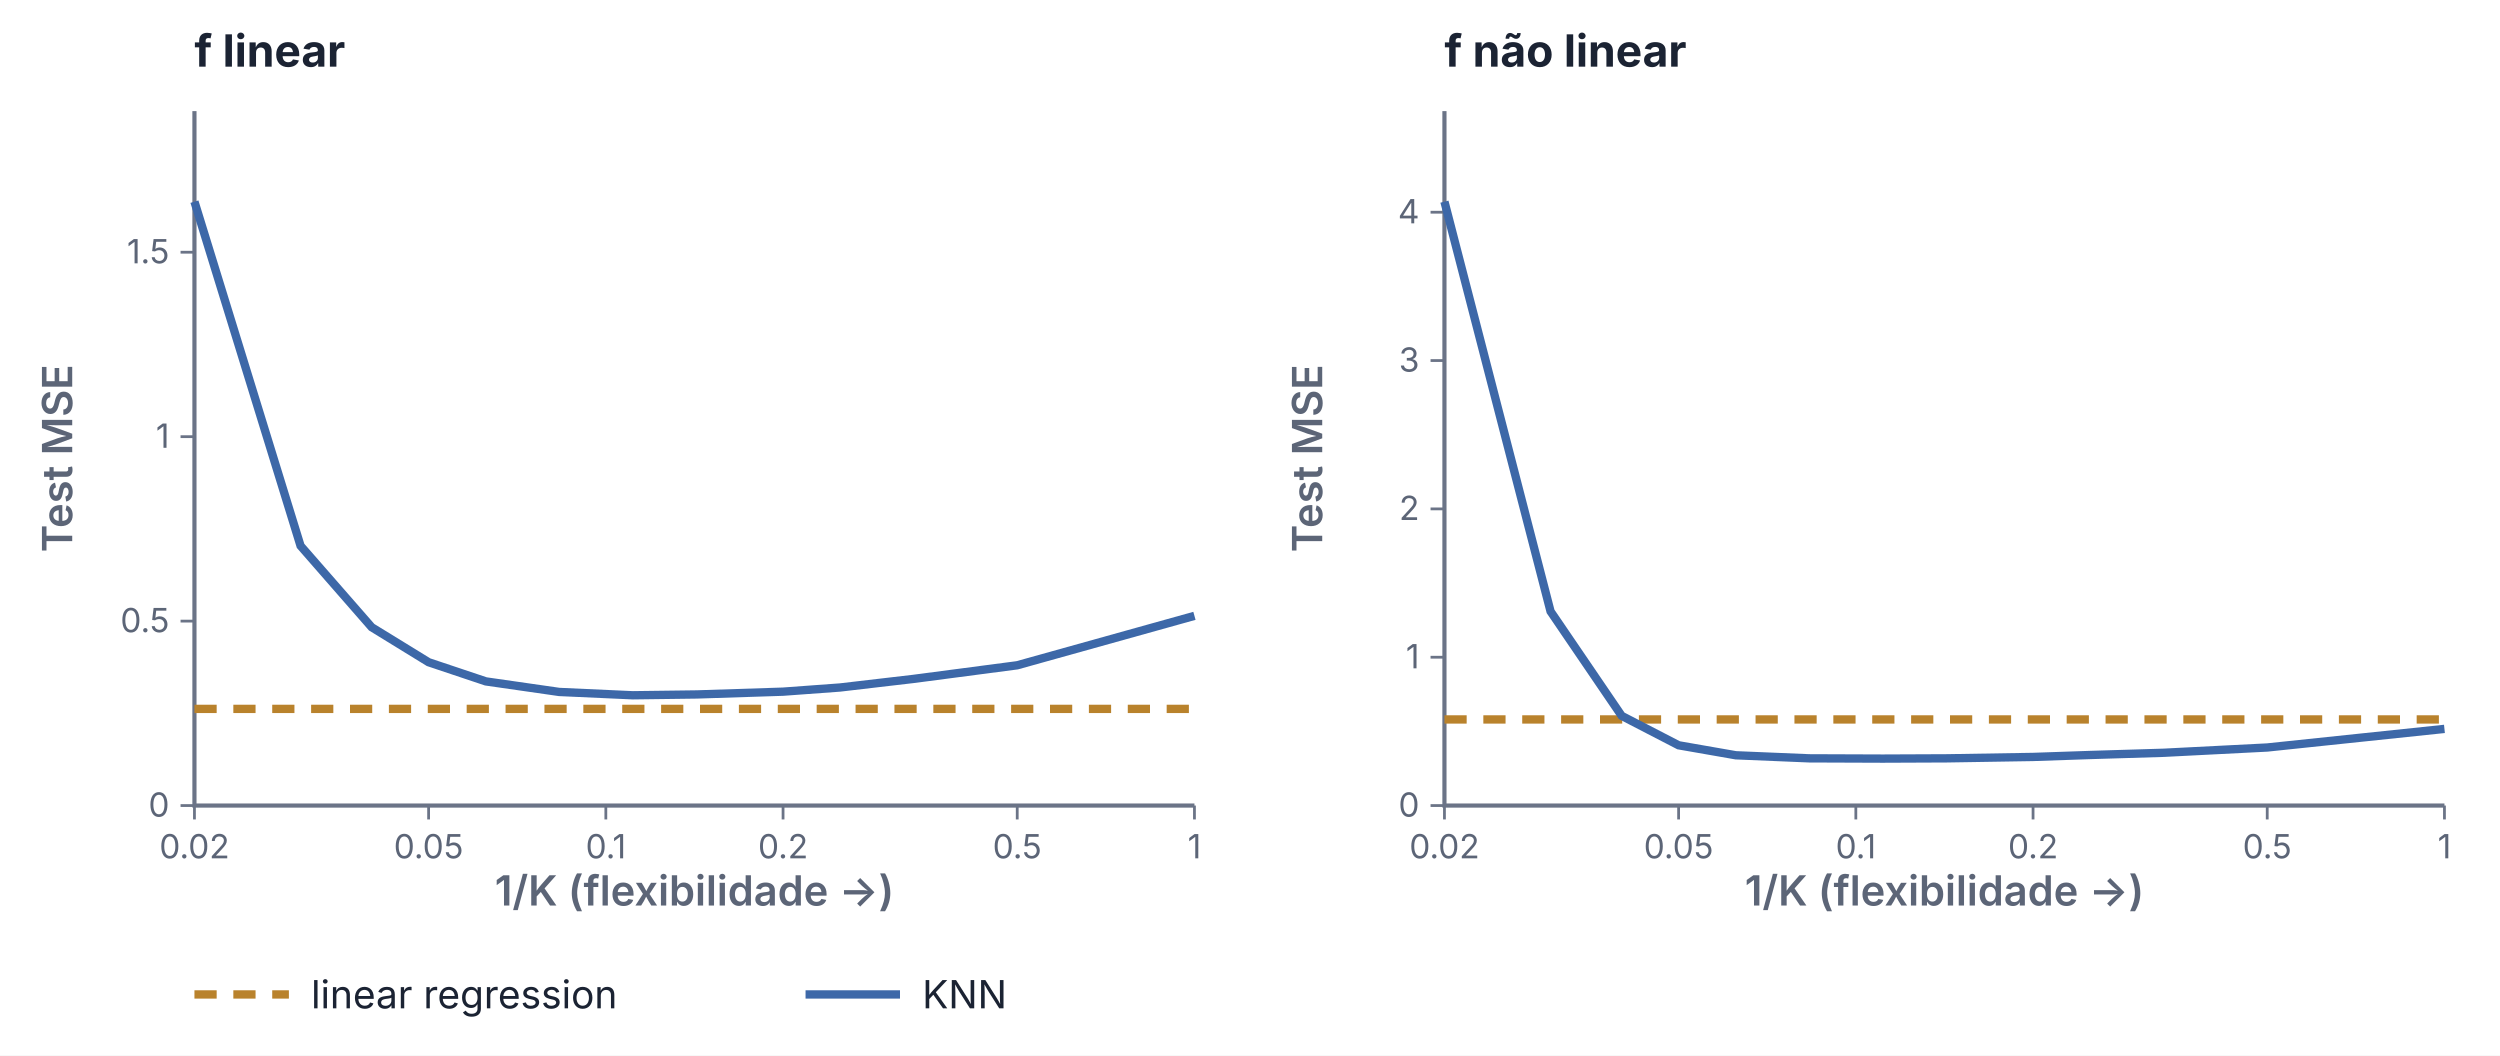
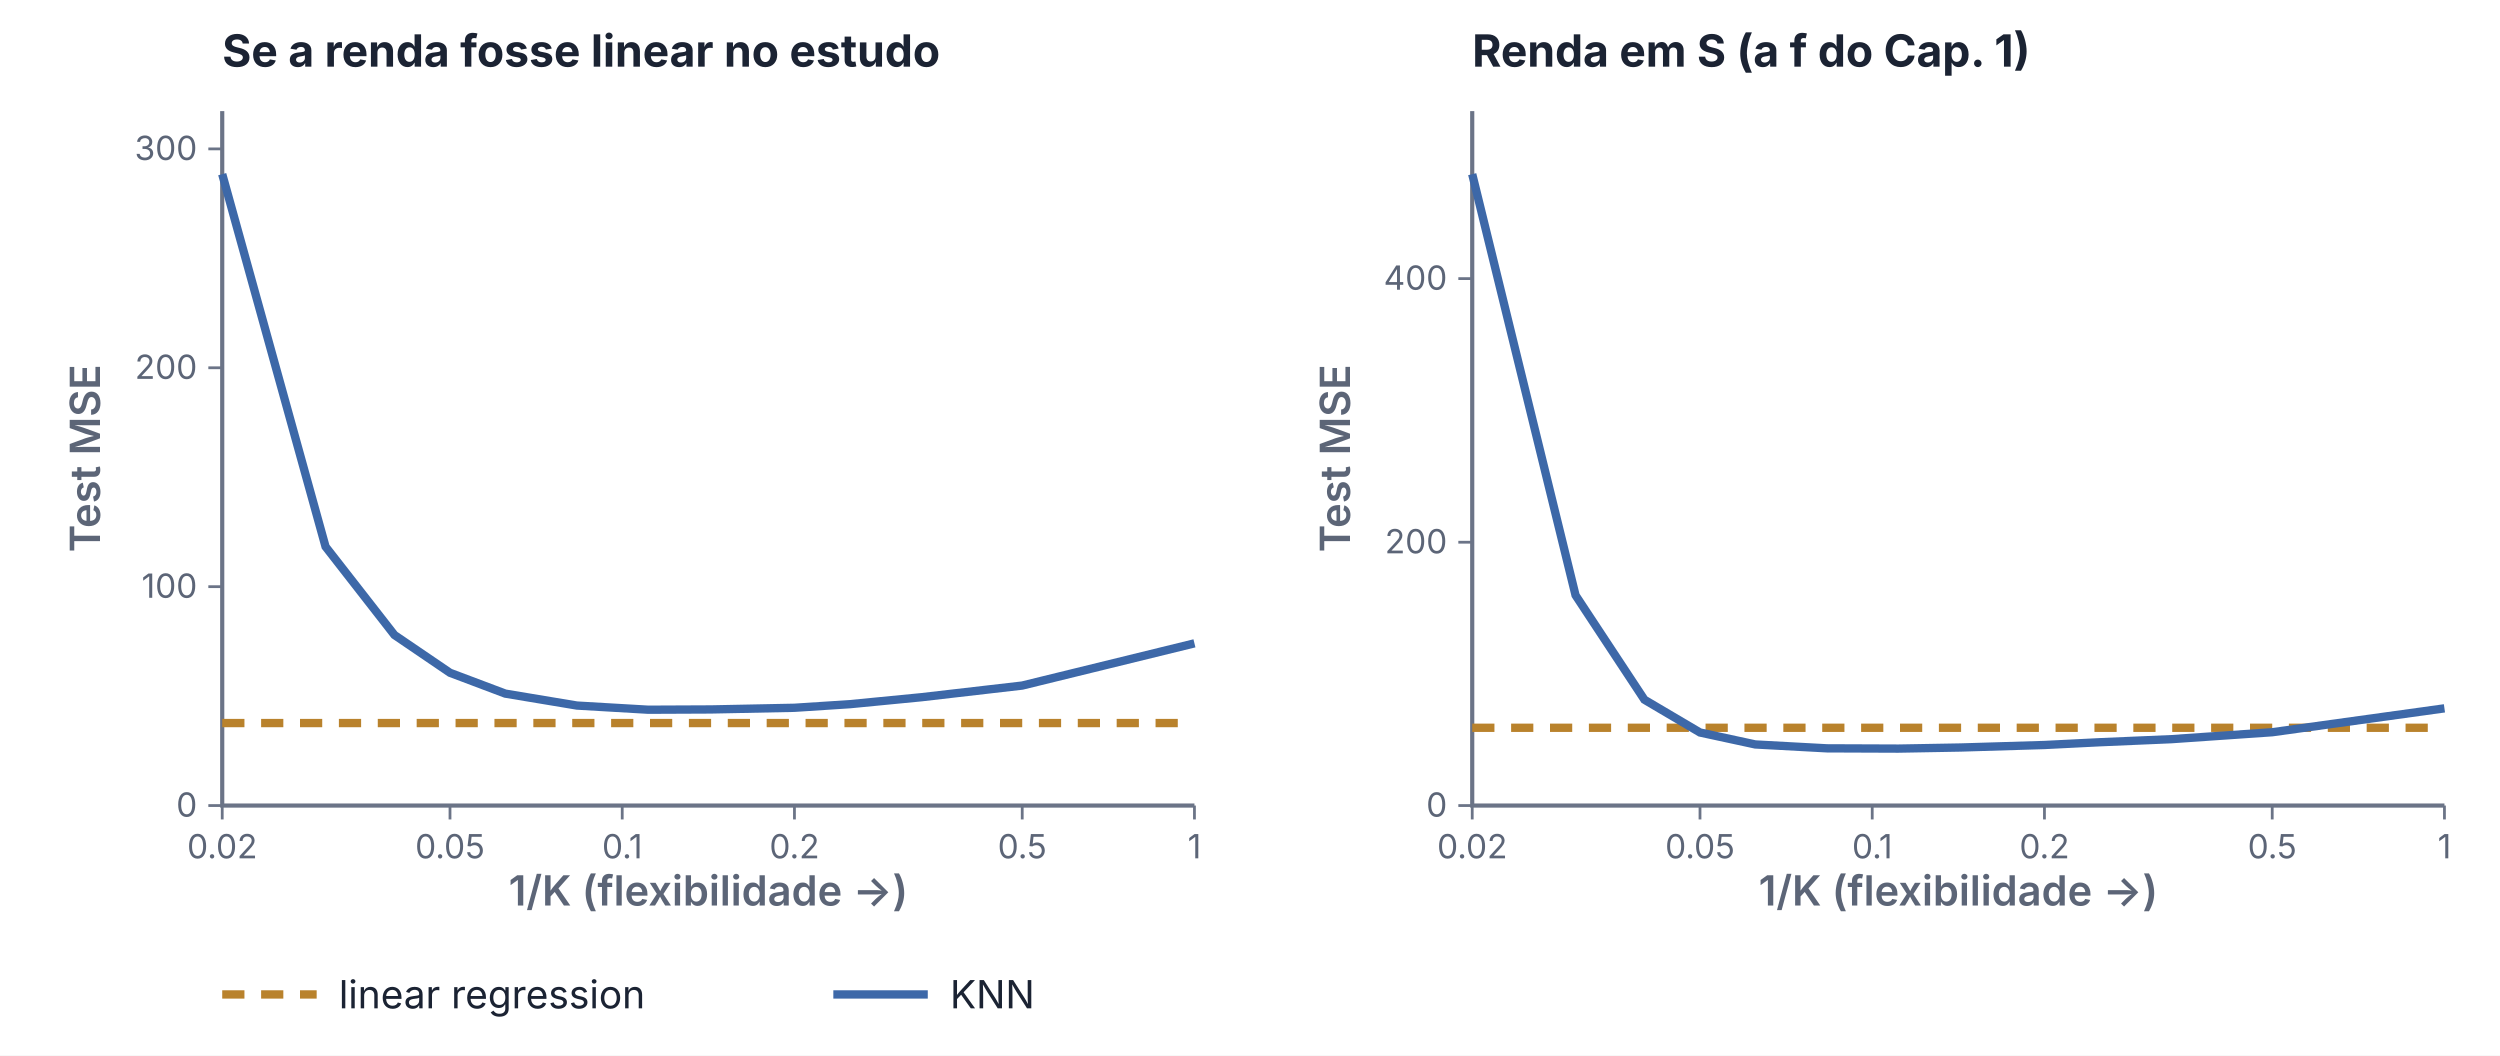
<svg xmlns="http://www.w3.org/2000/svg" viewBox="0 0 900 380" font-family="Inter, system-ui, -apple-system, 'Segoe UI', sans-serif">
  <rect width="900" height="380" fill="#ffffff" />
-   <text x="70.0" y="24.0" font-size="16" fill="#1b2333" text-anchor="start" font-weight="700">f linear</text>
-   <path d="M70 40 V290 H430" fill="none" stroke="#6b7487" stroke-width="1.5" />
-   <text x="250.0" y="326.0" font-size="15" fill="#5c6577" text-anchor="middle" font-weight="600">1/K  (flexibilidade →)</text>
-   <text transform="translate(26 165.0) rotate(-90)" text-anchor="middle" font-size="15" font-weight="600" fill="#5c6577">Test MSE</text>
-   <line x1="70.0" y1="290" x2="70.0" y2="295" stroke="#6b7487" />
-   <text x="70.0" y="309.0" font-size="12" fill="#5c6577" text-anchor="middle" font-weight="400">0.02</text>
-   <line x1="154.3" y1="290" x2="154.3" y2="295" stroke="#6b7487" />
-   <text x="154.3" y="309.0" font-size="12" fill="#5c6577" text-anchor="middle" font-weight="400">0.05</text>
-   <line x1="218.1" y1="290" x2="218.1" y2="295" stroke="#6b7487" />
-   <text x="218.1" y="309.0" font-size="12" fill="#5c6577" text-anchor="middle" font-weight="400">0.1</text>
-   <line x1="281.9" y1="290" x2="281.9" y2="295" stroke="#6b7487" />
-   <text x="281.9" y="309.0" font-size="12" fill="#5c6577" text-anchor="middle" font-weight="400">0.2</text>
-   <line x1="366.2" y1="290" x2="366.2" y2="295" stroke="#6b7487" />
-   <text x="366.2" y="309.0" font-size="12" fill="#5c6577" text-anchor="middle" font-weight="400">0.5</text>
+   <text x="80.0" y="24.0" font-size="16" fill="#1b2333" text-anchor="start" font-weight="700">Se a renda fosse linear no estudo</text>
+   <path d="M80 40 V290 H430" fill="none" stroke="#6b7487" stroke-width="1.5" />
+   <text x="255.0" y="326.0" font-size="15" fill="#5c6577" text-anchor="middle" font-weight="600">1/K  (flexibilidade →)</text>
+   <text transform="translate(36 165.0) rotate(-90)" text-anchor="middle" font-size="15" font-weight="600" fill="#5c6577">Test MSE</text>
+   <line x1="80.0" y1="290" x2="80.0" y2="295" stroke="#6b7487" />
+   <text x="80.0" y="309.0" font-size="12" fill="#5c6577" text-anchor="middle" font-weight="400">0.02</text>
+   <line x1="162.0" y1="290" x2="162.0" y2="295" stroke="#6b7487" />
+   <text x="162.0" y="309.0" font-size="12" fill="#5c6577" text-anchor="middle" font-weight="400">0.05</text>
+   <line x1="224.0" y1="290" x2="224.0" y2="295" stroke="#6b7487" />
+   <text x="224.0" y="309.0" font-size="12" fill="#5c6577" text-anchor="middle" font-weight="400">0.1</text>
+   <line x1="286.0" y1="290" x2="286.0" y2="295" stroke="#6b7487" />
+   <text x="286.0" y="309.0" font-size="12" fill="#5c6577" text-anchor="middle" font-weight="400">0.2</text>
+   <line x1="368.0" y1="290" x2="368.0" y2="295" stroke="#6b7487" />
+   <text x="368.0" y="309.0" font-size="12" fill="#5c6577" text-anchor="middle" font-weight="400">0.5</text>
  <line x1="430.0" y1="290" x2="430.0" y2="295" stroke="#6b7487" />
  <text x="430.0" y="309.0" font-size="12" fill="#5c6577" text-anchor="middle" font-weight="400">1</text>
-   <line x1="65" y1="290.0" x2="70" y2="290.0" stroke="#6b7487" />
-   <text x="61.0" y="294.0" font-size="12" fill="#5c6577" text-anchor="end" font-weight="400">0</text>
-   <line x1="65" y1="223.6" x2="70" y2="223.6" stroke="#6b7487" />
-   <text x="61.0" y="227.6" font-size="12" fill="#5c6577" text-anchor="end" font-weight="400">0.5</text>
-   <line x1="65" y1="157.2" x2="70" y2="157.2" stroke="#6b7487" />
-   <text x="61.0" y="161.2" font-size="12" fill="#5c6577" text-anchor="end" font-weight="400">1</text>
-   <line x1="65" y1="90.8" x2="70" y2="90.8" stroke="#6b7487" />
-   <text x="61.0" y="94.8" font-size="12" fill="#5c6577" text-anchor="end" font-weight="400">1.5</text>
-   <line x1="70" y1="255.2" x2="430" y2="255.2" stroke="#b9822c" stroke-width="3" stroke-dasharray="8 6" />
-   <path d="M430.0 221.7 L366.2 239.5 L328.9 244.4 L302.4 247.5 L281.9 249.0 L250.9 250.0 L227.8 250.3 L201.3 249.1 L174.9 245.3 L154.3 238.4 L133.8 225.8 L108.2 196.5 L70.0 72.6" fill="none" stroke="#3d68a8" stroke-width="3" />
-   <text x="520.0" y="24.0" font-size="16" fill="#1b2333" text-anchor="start" font-weight="700">f não linear</text>
-   <path d="M520 40 V290 H880" fill="none" stroke="#6b7487" stroke-width="1.5" />
-   <text x="700.0" y="326.0" font-size="15" fill="#5c6577" text-anchor="middle" font-weight="600">1/K  (flexibilidade →)</text>
-   <text transform="translate(476 165.0) rotate(-90)" text-anchor="middle" font-size="15" font-weight="600" fill="#5c6577">Test MSE</text>
-   <line x1="520.0" y1="290" x2="520.0" y2="295" stroke="#6b7487" />
-   <text x="520.0" y="309.0" font-size="12" fill="#5c6577" text-anchor="middle" font-weight="400">0.02</text>
-   <line x1="604.3" y1="290" x2="604.3" y2="295" stroke="#6b7487" />
-   <text x="604.3" y="309.0" font-size="12" fill="#5c6577" text-anchor="middle" font-weight="400">0.05</text>
-   <line x1="668.1" y1="290" x2="668.1" y2="295" stroke="#6b7487" />
-   <text x="668.1" y="309.0" font-size="12" fill="#5c6577" text-anchor="middle" font-weight="400">0.1</text>
-   <line x1="731.9" y1="290" x2="731.9" y2="295" stroke="#6b7487" />
-   <text x="731.9" y="309.0" font-size="12" fill="#5c6577" text-anchor="middle" font-weight="400">0.2</text>
-   <line x1="816.2" y1="290" x2="816.2" y2="295" stroke="#6b7487" />
-   <text x="816.2" y="309.0" font-size="12" fill="#5c6577" text-anchor="middle" font-weight="400">0.5</text>
+   <line x1="75" y1="290.0" x2="80" y2="290.0" stroke="#6b7487" />
+   <text x="71.0" y="294.0" font-size="12" fill="#5c6577" text-anchor="end" font-weight="400">0</text>
+   <line x1="75" y1="211.2" x2="80" y2="211.2" stroke="#6b7487" />
+   <text x="71.0" y="215.2" font-size="12" fill="#5c6577" text-anchor="end" font-weight="400">100</text>
+   <line x1="75" y1="132.4" x2="80" y2="132.4" stroke="#6b7487" />
+   <text x="71.0" y="136.4" font-size="12" fill="#5c6577" text-anchor="end" font-weight="400">200</text>
+   <line x1="75" y1="53.6" x2="80" y2="53.6" stroke="#6b7487" />
+   <text x="71.0" y="57.6" font-size="12" fill="#5c6577" text-anchor="end" font-weight="400">300</text>
+   <line x1="80" y1="260.3" x2="430" y2="260.3" stroke="#b9822c" stroke-width="3" stroke-dasharray="8 6" />
+   <path d="M430.0 231.6 L368.0 246.8 L331.7 251.0 L306.0 253.5 L286.0 254.8 L255.9 255.4 L233.4 255.5 L207.7 254.0 L181.9 249.7 L162.0 242.2 L142.0 228.6 L117.2 196.8 L80.0 62.7" fill="none" stroke="#3d68a8" stroke-width="3" />
+   <text x="530.0" y="24.0" font-size="16" fill="#1b2333" text-anchor="start" font-weight="700">Renda em S (a f do Cap. 1)</text>
+   <path d="M530 40 V290 H880" fill="none" stroke="#6b7487" stroke-width="1.5" />
+   <text x="705.0" y="326.0" font-size="15" fill="#5c6577" text-anchor="middle" font-weight="600">1/K  (flexibilidade →)</text>
+   <text transform="translate(486 165.0) rotate(-90)" text-anchor="middle" font-size="15" font-weight="600" fill="#5c6577">Test MSE</text>
+   <line x1="530.0" y1="290" x2="530.0" y2="295" stroke="#6b7487" />
+   <text x="530.0" y="309.0" font-size="12" fill="#5c6577" text-anchor="middle" font-weight="400">0.02</text>
+   <line x1="612.0" y1="290" x2="612.0" y2="295" stroke="#6b7487" />
+   <text x="612.0" y="309.0" font-size="12" fill="#5c6577" text-anchor="middle" font-weight="400">0.05</text>
+   <line x1="674.0" y1="290" x2="674.0" y2="295" stroke="#6b7487" />
+   <text x="674.0" y="309.0" font-size="12" fill="#5c6577" text-anchor="middle" font-weight="400">0.1</text>
+   <line x1="736.0" y1="290" x2="736.0" y2="295" stroke="#6b7487" />
+   <text x="736.0" y="309.0" font-size="12" fill="#5c6577" text-anchor="middle" font-weight="400">0.2</text>
+   <line x1="818.0" y1="290" x2="818.0" y2="295" stroke="#6b7487" />
+   <text x="818.0" y="309.0" font-size="12" fill="#5c6577" text-anchor="middle" font-weight="400">0.5</text>
  <line x1="880.0" y1="290" x2="880.0" y2="295" stroke="#6b7487" />
  <text x="880.0" y="309.0" font-size="12" fill="#5c6577" text-anchor="middle" font-weight="400">1</text>
-   <line x1="515" y1="290.0" x2="520" y2="290.0" stroke="#6b7487" />
-   <text x="511.0" y="294.0" font-size="12" fill="#5c6577" text-anchor="end" font-weight="400">0</text>
-   <line x1="515" y1="236.6" x2="520" y2="236.6" stroke="#6b7487" />
-   <text x="511.0" y="240.6" font-size="12" fill="#5c6577" text-anchor="end" font-weight="400">1</text>
-   <line x1="515" y1="183.2" x2="520" y2="183.2" stroke="#6b7487" />
-   <text x="511.0" y="187.2" font-size="12" fill="#5c6577" text-anchor="end" font-weight="400">2</text>
-   <line x1="515" y1="129.8" x2="520" y2="129.8" stroke="#6b7487" />
-   <text x="511.0" y="133.8" font-size="12" fill="#5c6577" text-anchor="end" font-weight="400">3</text>
-   <line x1="515" y1="76.4" x2="520" y2="76.4" stroke="#6b7487" />
-   <text x="511.0" y="80.4" font-size="12" fill="#5c6577" text-anchor="end" font-weight="400">4</text>
-   <line x1="520" y1="259.0" x2="880" y2="259.0" stroke="#b9822c" stroke-width="3" stroke-dasharray="8 6" />
-   <path d="M880.0 262.4 L816.2 269.1 L778.9 271.0 L752.4 271.8 L731.9 272.5 L700.9 273.0 L677.8 273.1 L651.3 273.0 L624.9 271.9 L604.3 268.3 L583.8 257.7 L558.2 220.1 L520.0 72.6" fill="none" stroke="#3d68a8" stroke-width="3" />
-   <line x1="70" y1="358" x2="104" y2="358" stroke="#b9822c" stroke-width="3" stroke-dasharray="8 6" />
-   <text x="112.0" y="363.0" font-size="14" fill="#1b2333" text-anchor="start" font-weight="400">linear regression</text>
-   <line x1="290" y1="358" x2="324" y2="358" stroke="#3d68a8" stroke-width="3" />
-   <text x="332.0" y="363.0" font-size="14" fill="#1b2333" text-anchor="start" font-weight="400">KNN</text>
+   <line x1="525" y1="290.0" x2="530" y2="290.0" stroke="#6b7487" />
+   <text x="521.0" y="294.0" font-size="12" fill="#5c6577" text-anchor="end" font-weight="400">0</text>
+   <line x1="525" y1="195.2" x2="530" y2="195.2" stroke="#6b7487" />
+   <text x="521.0" y="199.2" font-size="12" fill="#5c6577" text-anchor="end" font-weight="400">200</text>
+   <line x1="525" y1="100.3" x2="530" y2="100.3" stroke="#6b7487" />
+   <text x="521.0" y="104.3" font-size="12" fill="#5c6577" text-anchor="end" font-weight="400">400</text>
+   <line x1="530" y1="262.0" x2="880" y2="262.0" stroke="#b9822c" stroke-width="3" stroke-dasharray="8 6" />
+   <path d="M880.0 255.0 L818.0 263.6 L781.7 266.1 L756.0 267.2 L736.0 268.2 L705.9 269.1 L683.4 269.5 L657.7 269.4 L631.9 268.0 L612.0 263.7 L592.0 251.9 L567.2 214.3 L530.0 62.7" fill="none" stroke="#3d68a8" stroke-width="3" />
+   <line x1="80" y1="358" x2="114" y2="358" stroke="#b9822c" stroke-width="3" stroke-dasharray="8 6" />
+   <text x="122.0" y="363.0" font-size="14" fill="#1b2333" text-anchor="start" font-weight="400">linear regression</text>
+   <line x1="300" y1="358" x2="334" y2="358" stroke="#3d68a8" stroke-width="3" />
+   <text x="342.0" y="363.0" font-size="14" fill="#1b2333" text-anchor="start" font-weight="400">KNN</text>
</svg>
